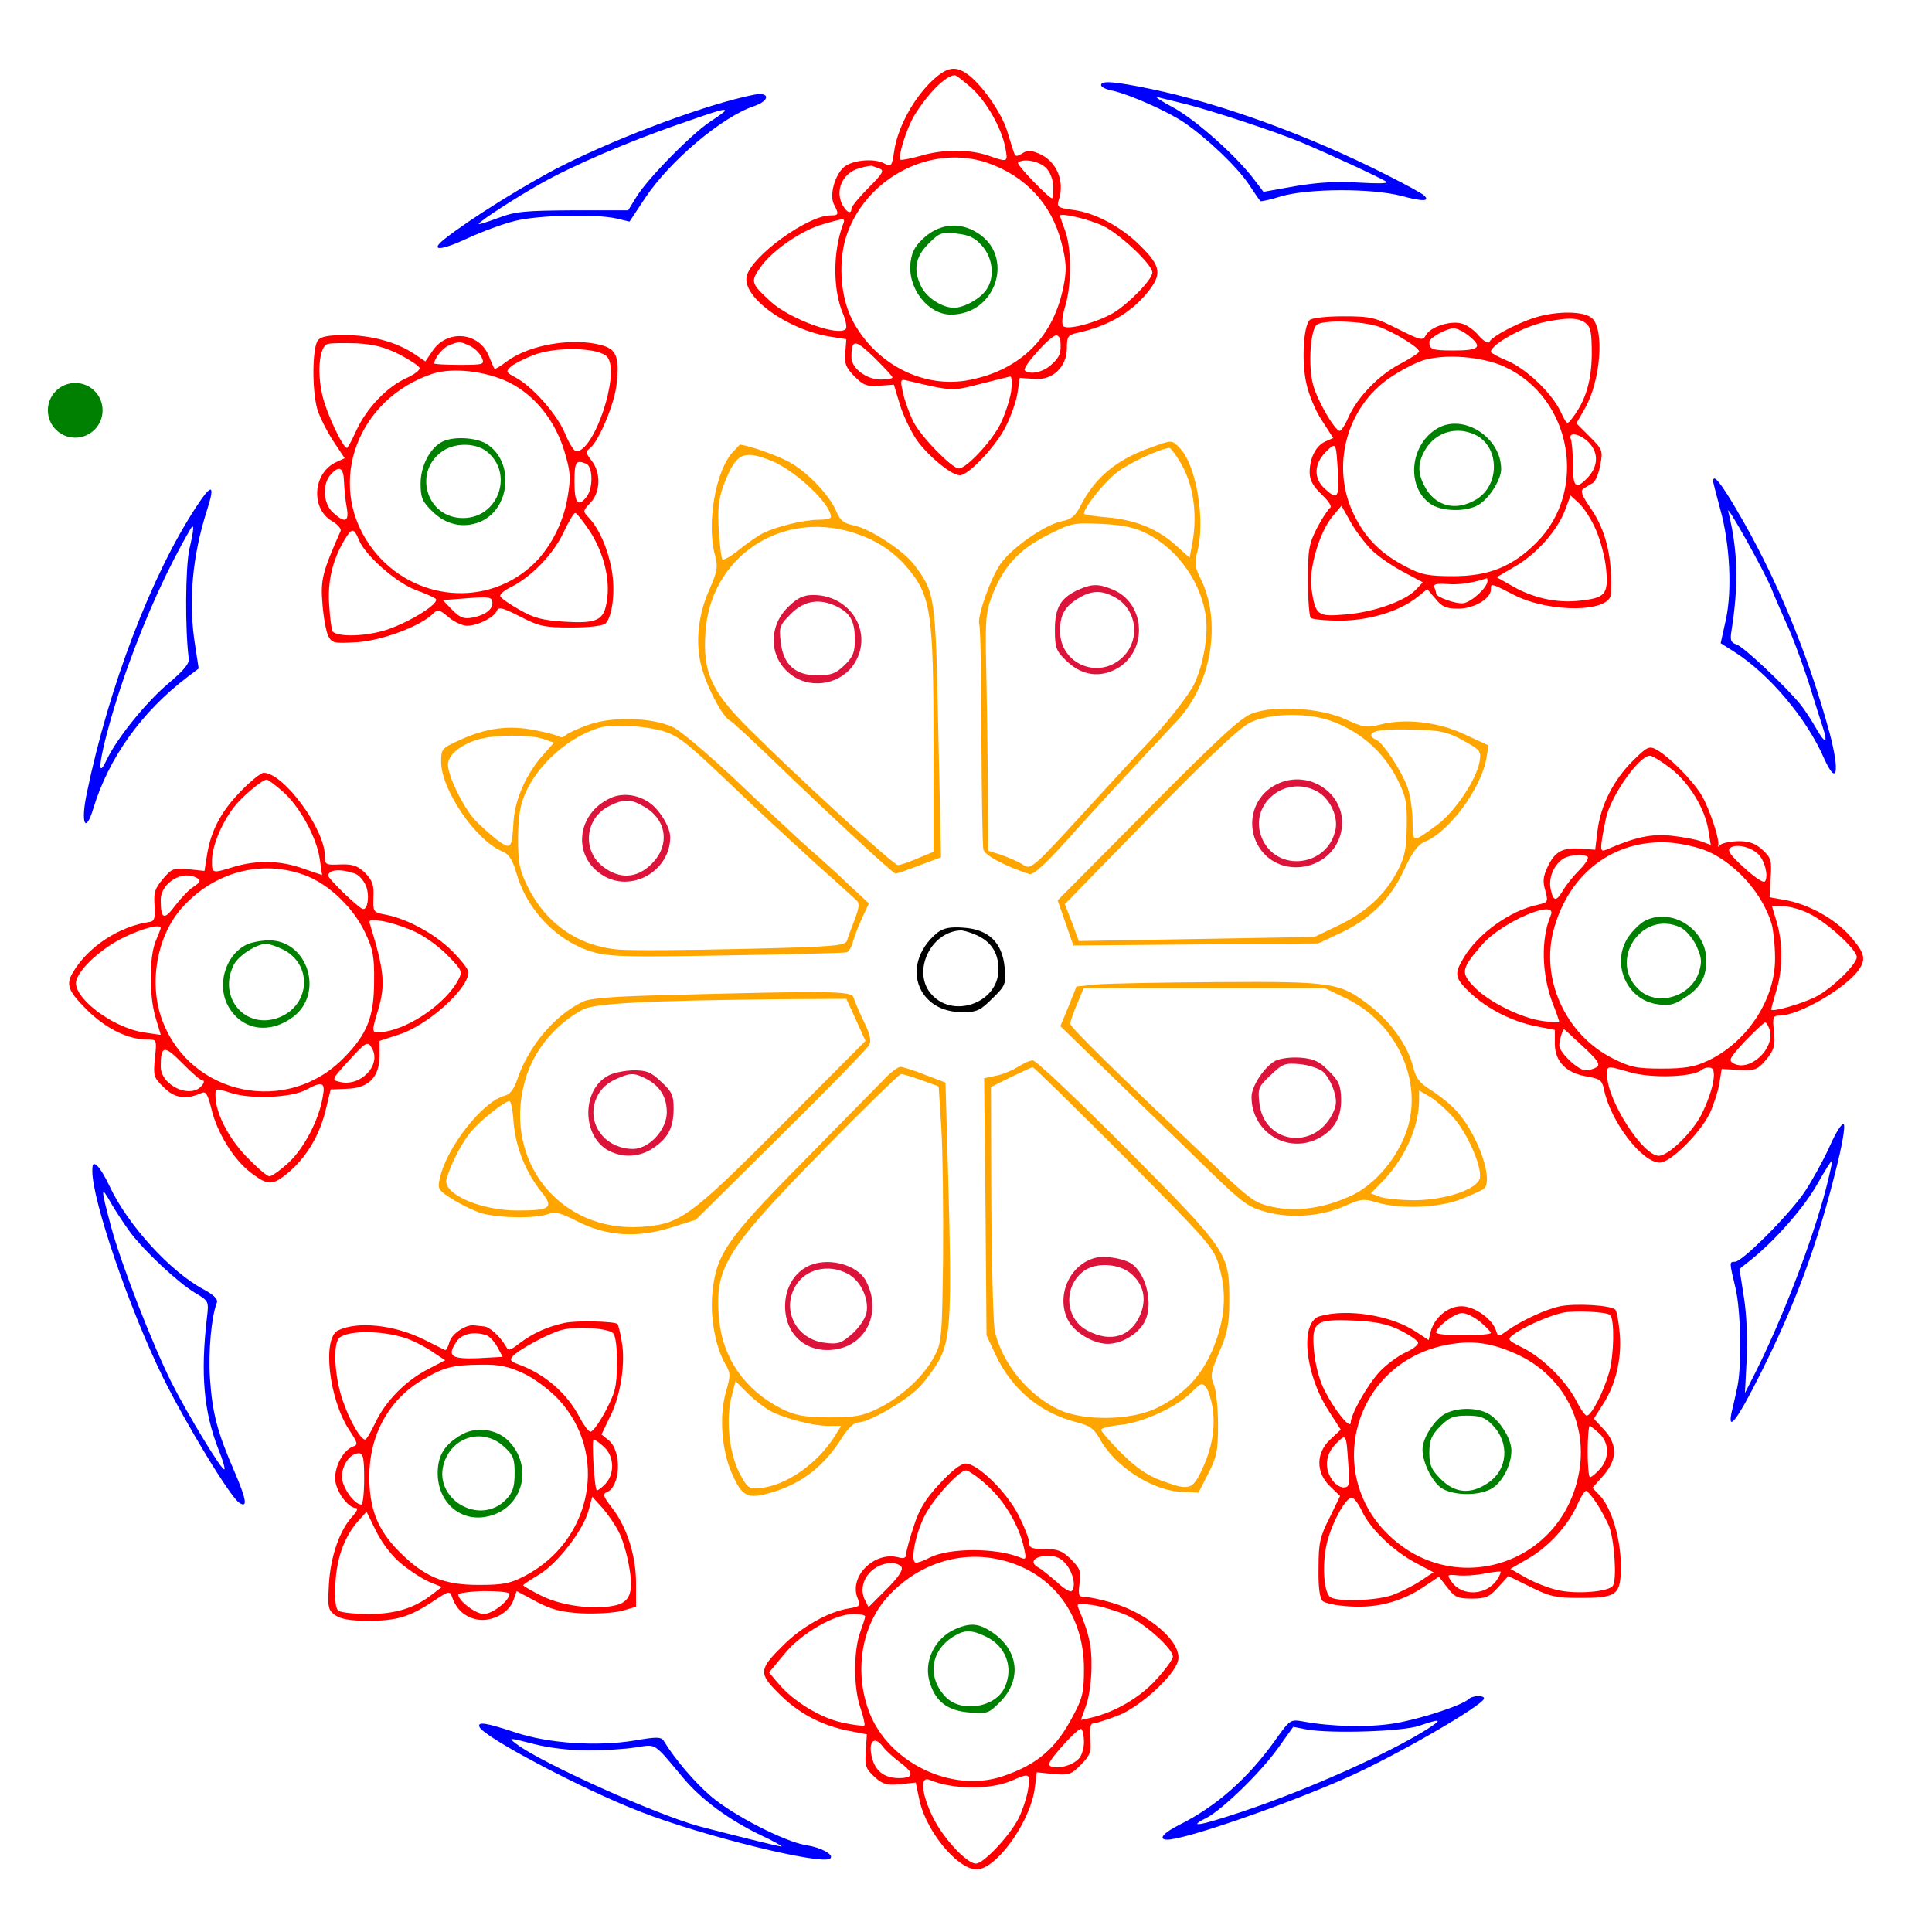
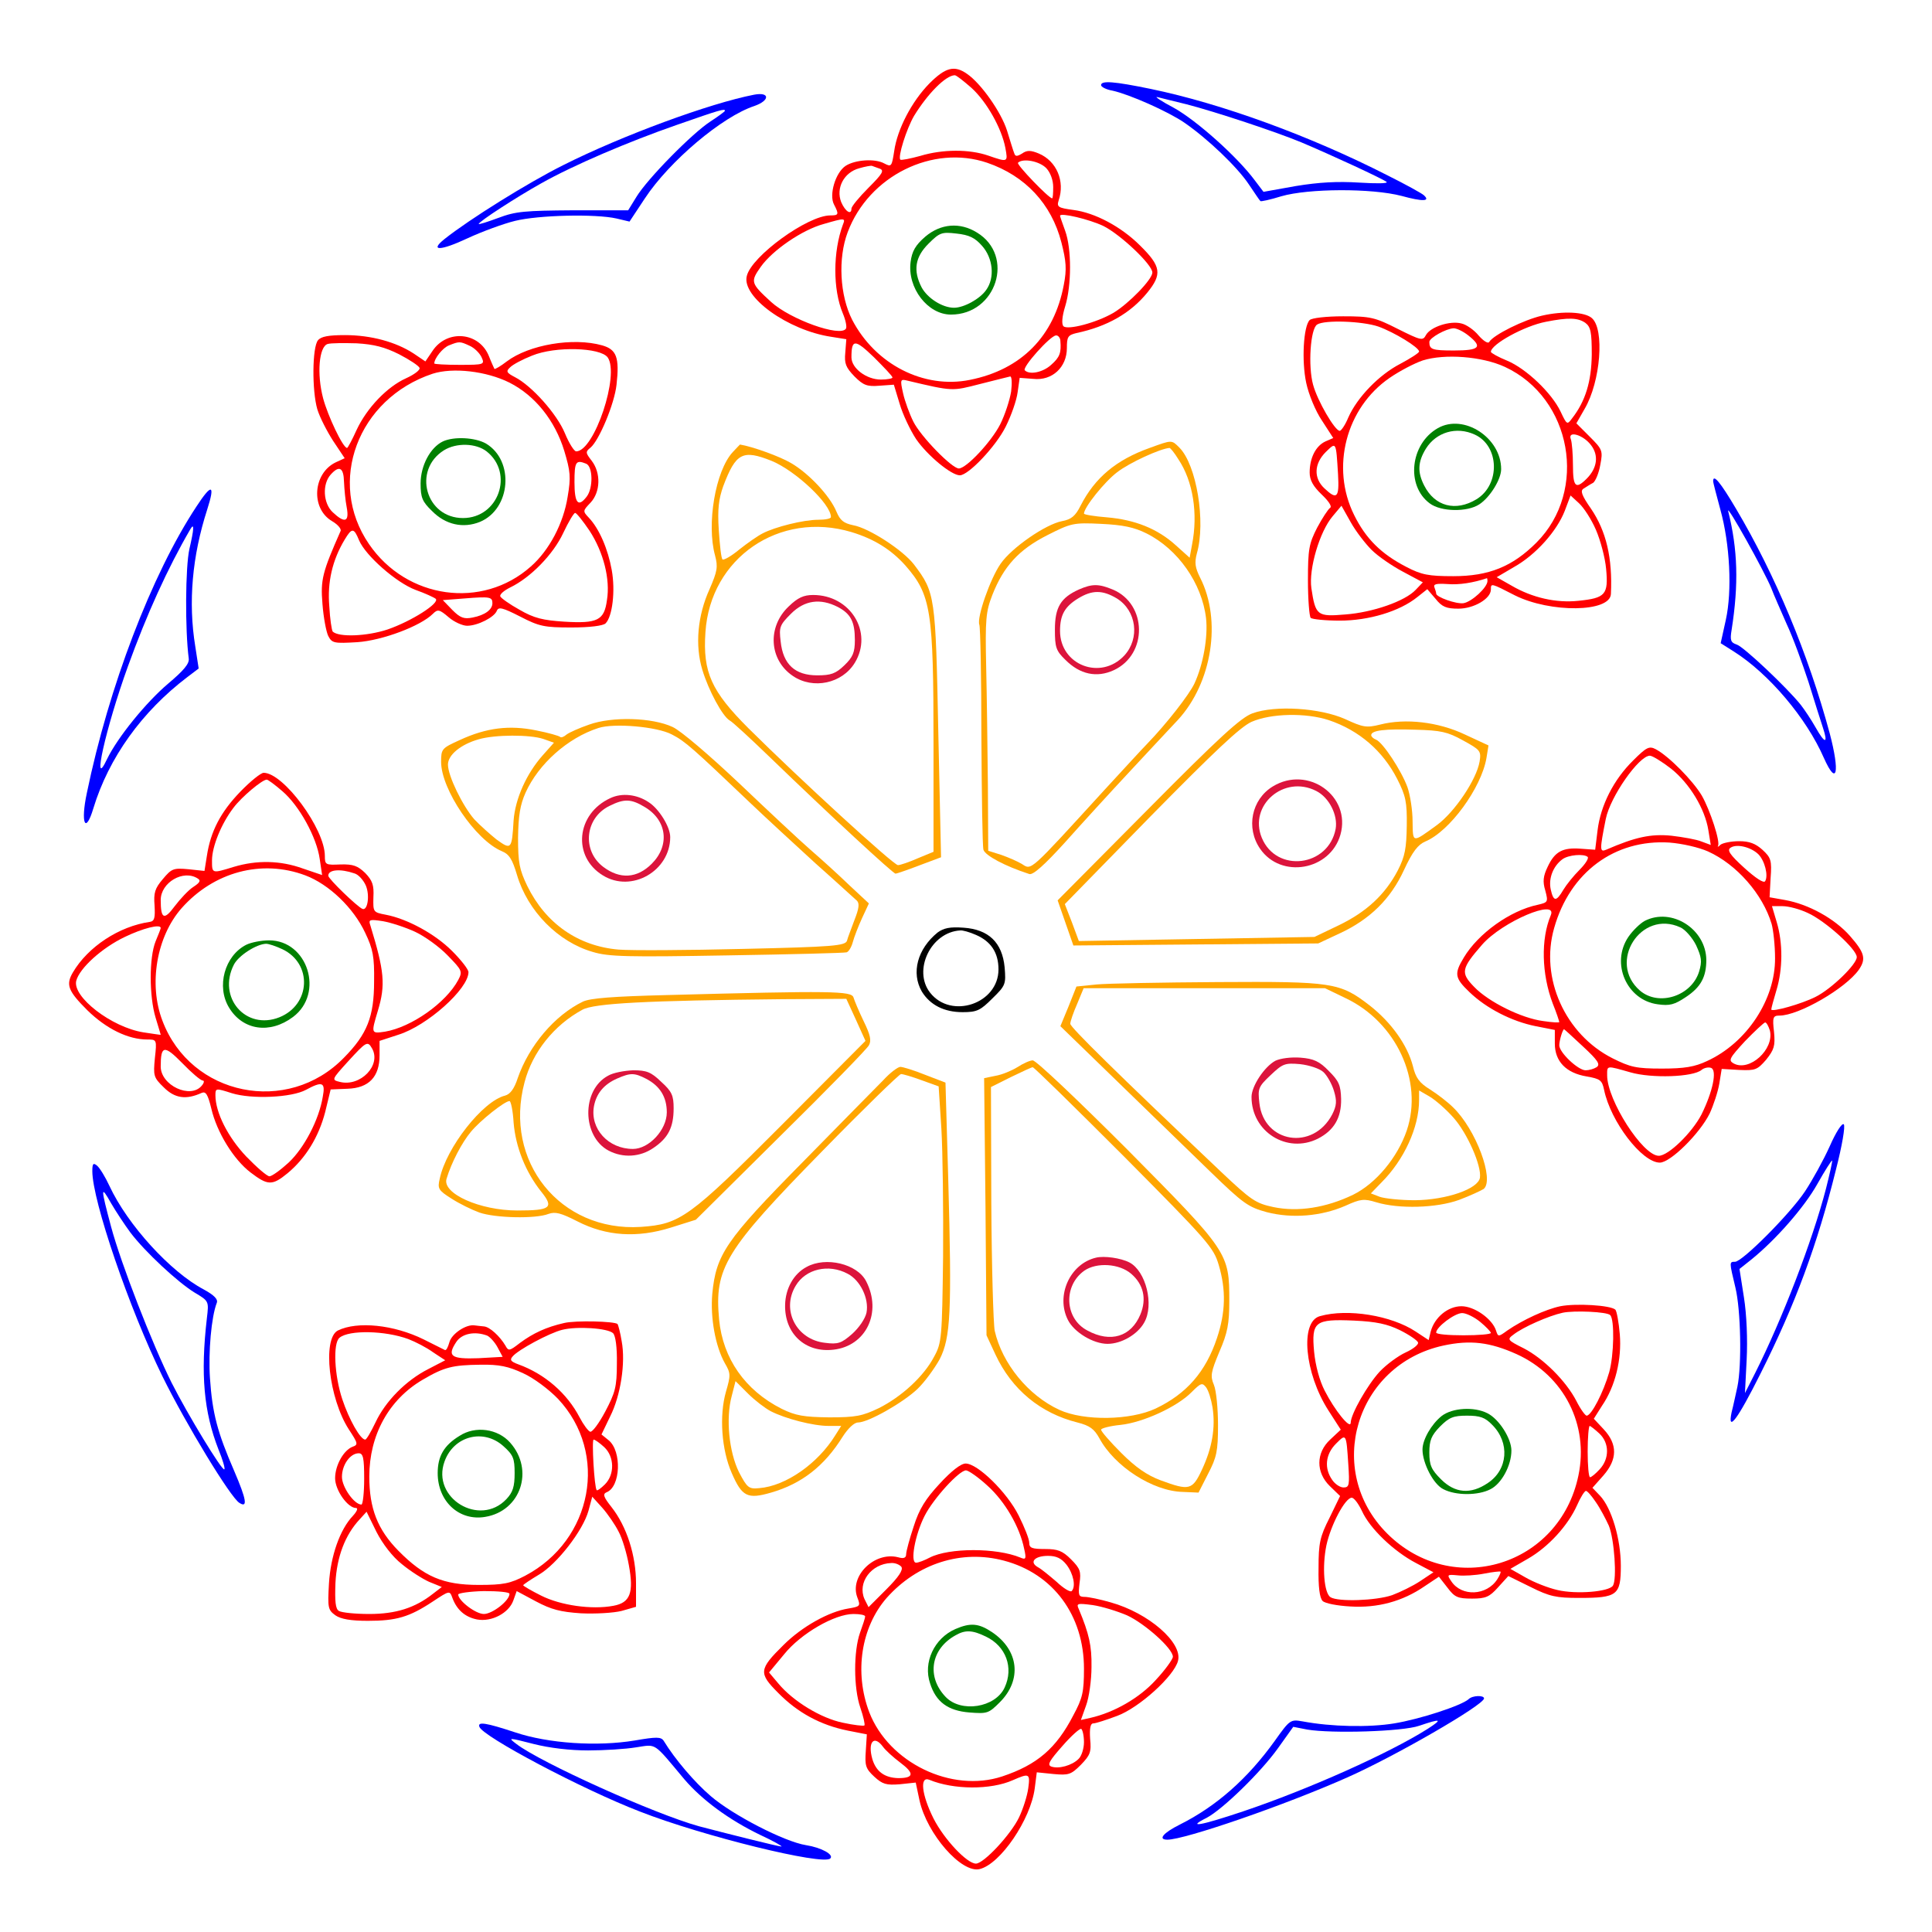
<svg xmlns="http://www.w3.org/2000/svg" version="1.0" width="250pt" height="250pt" viewBox="0 0 561 565" preserveAspectRatio="xMidYMid meet">
  <g transform="translate(0,565) scale(0.1,-0.1)" fill="#000000" stroke="none">
    <path fill="red" d="M2698 5406 c-52 -53 -94 -134 -103 -198 -7 -45 -8 -47 -29 -36 -27 15 -85 11 -113 -7 -30 -20 -49 -85 -34 -113 15 -29 14 -32 -11 -32 -66 0 -230 -119 -244 -177 -16 -61 120 -159 247 -178 l44 -7 -3 -39 c-3 -32 1 -43 27 -70 26 -26 37 -30 73 -27 l42 3 17 -56 c9 -31 31 -77 48 -103 33 -48 103 -106 128 -106 25 0 105 84 134 142 16 32 32 77 35 101 l6 42 40 -3 c55 -6 98 34 98 90 0 33 3 38 28 44 90 19 158 58 207 118 44 54 41 77 -21 138 -55 55 -132 96 -195 104 -45 6 -49 9 -43 28 19 56 -6 115 -58 137 -24 10 -35 10 -49 0 -15 -9 -20 -9 -23 1 -3 7 -12 37 -21 66 -17 54 -76 138 -117 166 -37 26 -63 19 -110 -28z m123 -13 c45 -41 88 -118 99 -175 8 -43 8 -43 -50 -23 -55 19 -133 19 -199 -1 -29 -8 -55 -13 -58 -11 -8 8 18 90 40 128 40 65 92 118 119 119 5 0 26 -17 49 -37z m46 -219 c111 -38 188 -120 217 -233 14 -55 16 -78 7 -124 -28 -150 -124 -248 -275 -278 -134 -27 -276 45 -344 176 -36 71 -42 179 -13 256 62 165 249 257 408 203z m173 -16 c12 -13 20 -35 20 -55 0 -18 -1 -33 -3 -33 -10 0 -105 99 -100 104 14 14 63 5 83 -16z m-488 -1 c15 -5 9 -15 -32 -56 -28 -28 -50 -55 -50 -61 0 -20 -18 -9 -30 19 -16 41 8 87 53 99 17 5 34 8 37 7 3 -1 13 -5 22 -8z m655 -168 c50 -25 143 -113 143 -136 0 -20 -69 -91 -114 -118 -50 -29 -134 -51 -146 -39 -6 6 -4 29 5 58 19 62 19 169 0 221 -8 22 -15 42 -15 44 0 10 85 -10 127 -30z m-762 4 c-29 -78 -30 -189 0 -260 8 -19 12 -39 9 -44 -16 -26 -163 27 -219 78 -60 55 -61 59 -30 103 34 48 121 108 184 125 62 18 64 18 56 -2z m636 -340 c3 -35 -2 -48 -27 -70 -24 -22 -63 -30 -77 -16 -9 8 74 101 91 102 6 1 13 -7 13 -16z m-491 -107 c0 -3 -15 -6 -34 -6 -42 0 -86 33 -86 65 0 54 10 54 66 0 29 -29 54 -55 54 -59z m347 -41 c-4 -25 -18 -68 -32 -96 -26 -51 -99 -129 -121 -129 -20 0 -111 93 -133 137 -11 22 -25 60 -30 83 -9 40 -8 42 12 37 135 -32 131 -31 213 -10 44 11 83 21 88 22 5 1 6 -19 3 -44z" />
    <path fill="green" d="M2686 4958 c-29 -25 -39 -43 -43 -74 -10 -76 50 -154 118 -154 133 0 188 172 76 240 -50 31 -106 26 -151 -12z m166 -27 c32 -36 38 -93 12 -129 -18 -26 -65 -52 -94 -52 -34 0 -78 28 -95 60 -25 49 -19 88 20 127 33 33 39 35 82 30 37 -4 54 -12 75 -36z" />
-     <circle cx="200" cy="4450" r="80" fill="green" />
    <path fill="blue" d="M3200 5401 c0 -5 15 -13 33 -16 50 -11 163 -61 211 -94 68 -47 154 -129 188 -180 17 -25 32 -48 34 -49 1 -2 29 4 61 14 79 23 264 24 352 1 62 -17 85 -16 65 2 -5 5 -52 31 -104 57 -227 116 -487 211 -695 254 -107 22 -145 25 -145 11z m250 -56 c85 -22 260 -80 335 -111 90 -38 239 -107 250 -116 5 -5 -31 -5 -80 -2 -64 4 -118 1 -185 -10 l-95 -17 -25 33 c-52 70 -170 175 -236 212 -38 20 -60 35 -49 32 11 -3 49 -12 85 -21z" />
    <path fill="blue" d="M2185 5373 c-129 -25 -385 -119 -558 -206 -104 -52 -274 -158 -347 -216 -45 -36 -12 -35 67 2 43 20 106 43 139 51 68 17 235 21 297 7 l38 -9 45 68 c72 109 226 239 320 270 46 16 46 42 -1 33z m-85 -47 c0 -2 -19 -16 -42 -31 -53 -34 -185 -168 -217 -221 l-24 -39 -161 0 c-140 -1 -168 -3 -218 -22 -32 -12 -58 -20 -58 -18 0 7 113 80 183 119 94 53 256 122 397 171 126 44 140 48 140 41z" />
    <path fill="red" d="M4490 4727 c-53 -12 -142 -56 -155 -77 -3 -6 -17 3 -31 19 -13 16 -36 32 -50 35 -33 9 -91 -10 -104 -34 -9 -17 -14 -16 -82 18 -67 34 -80 37 -160 37 -50 0 -92 -5 -98 -11 -18 -18 -24 -119 -10 -184 7 -33 27 -82 46 -110 l33 -51 -23 -10 c-28 -13 -46 -48 -46 -91 0 -22 10 -40 35 -64 20 -19 31 -35 25 -39 -6 -4 -23 -30 -38 -58 -24 -47 -27 -63 -27 -154 0 -56 4 -105 8 -110 5 -4 43 -8 85 -8 85 0 175 27 227 69 l29 23 24 -28 c19 -24 32 -29 67 -29 45 0 95 29 95 56 0 19 0 19 70 -17 104 -52 279 -50 281 4 5 106 -14 184 -58 249 -28 40 -32 53 -22 59 8 5 20 13 28 17 7 5 17 29 21 53 8 41 6 45 -31 82 l-39 39 24 42 c47 80 59 234 21 266 -21 18 -84 21 -145 7z m126 -21 c16 -12 19 -27 19 -93 -1 -78 -18 -136 -58 -187 -14 -19 -15 -18 -33 20 -26 55 -101 126 -156 149 -27 11 -48 23 -48 26 0 22 98 76 161 88 66 13 93 12 115 -3z m-605 -11 c47 -17 119 -61 119 -73 0 -4 -25 -20 -55 -36 -62 -32 -126 -98 -152 -157 -9 -22 -21 -39 -25 -39 -14 0 -65 87 -78 135 -15 54 -8 164 12 176 22 14 132 10 179 -6z m263 -26 c43 -34 33 -44 -42 -44 -64 0 -72 3 -72 25 0 12 49 39 71 40 9 0 28 -9 43 -21z m107 -92 c196 -91 244 -362 92 -514 -70 -70 -139 -98 -243 -98 -72 0 -93 4 -137 27 -74 38 -119 83 -153 152 -69 139 -24 313 104 401 29 20 73 43 97 51 64 20 173 12 240 -19z m252 -229 c23 -30 18 -67 -13 -98 -32 -32 -40 -24 -40 39 0 33 -3 67 -6 76 -11 27 36 14 59 -17z m-740 -85 c4 -69 -3 -76 -40 -41 -32 30 -30 72 4 106 31 30 30 32 36 -65z m754 -162 c13 -30 27 -81 30 -115 7 -75 -2 -85 -81 -93 -65 -7 -135 9 -195 44 l-44 25 51 30 c64 36 125 105 148 164 l17 45 25 -23 c14 -13 36 -47 49 -77z m-656 -59 c19 -19 60 -47 92 -64 l58 -31 -21 -22 c-31 -33 -125 -66 -206 -72 -82 -7 -87 -3 -99 77 -8 56 24 165 62 210 l26 31 27 -48 c15 -27 43 -63 61 -81z m339 -91 c0 -19 -46 -61 -70 -65 -22 -3 -80 18 -80 28 0 3 -2 10 -5 18 -4 10 5 12 38 10 34 -3 77 4 115 17 1 1 2 -3 2 -8z" />
    <path fill="green" d="M4185 4398 c-81 -46 -94 -168 -24 -220 33 -25 110 -26 145 -3 31 20 64 73 64 103 0 92 -109 163 -185 120z m108 -19 c72 -33 75 -146 5 -189 -61 -37 -122 -21 -153 40 -20 39 -19 69 5 108 30 48 89 66 143 41z" />
    <path fill="red" d="M910 4655 c-17 -20 -18 -147 -2 -202 7 -23 28 -64 46 -92 l34 -51 -26 -12 c-67 -32 -74 -135 -11 -172 17 -10 28 -23 25 -29 -53 -120 -59 -142 -53 -213 3 -40 11 -82 17 -94 11 -21 17 -22 85 -18 73 5 185 47 221 83 14 14 19 13 46 -10 16 -14 41 -25 54 -25 31 0 80 25 87 44 5 12 17 9 68 -17 56 -29 71 -32 150 -32 54 0 93 5 100 12 20 20 29 95 18 156 -11 61 -36 120 -67 153 -18 19 -18 20 5 44 29 31 31 87 3 123 -18 23 -18 26 -3 38 25 21 70 128 76 184 9 80 0 103 -42 115 -85 24 -214 2 -279 -47 -18 -14 -34 -23 -36 -22 -1 2 -9 19 -16 37 -28 71 -122 80 -165 16 l-21 -31 -34 23 c-52 34 -125 54 -201 54 -48 0 -70 -4 -79 -15z m237 -41 c31 -16 58 -34 60 -40 2 -6 -15 -19 -39 -30 -56 -25 -115 -87 -145 -151 -13 -29 -26 -53 -28 -53 -12 0 -56 93 -70 145 -19 72 -12 151 13 159 10 3 48 3 85 2 51 -3 82 -11 124 -32z m206 25 c14 -6 29 -21 35 -33 10 -22 9 -23 -64 -23 -41 0 -74 2 -74 4 0 15 25 46 43 53 30 12 32 12 60 -1z m404 -34 c36 -50 -39 -275 -92 -275 -6 0 -21 24 -33 53 -23 56 -97 139 -146 164 -25 13 -27 17 -14 29 8 8 36 23 64 34 68 28 199 24 221 -5z m-287 -74 c75 -38 133 -111 160 -199 18 -60 20 -77 10 -135 -12 -77 -54 -157 -108 -204 -142 -126 -363 -95 -473 66 -124 181 -33 425 186 498 59 19 157 8 225 -26z m224 -237 c20 -8 21 -71 2 -96 -25 -33 -36 -20 -36 42 0 60 4 66 34 54z m-708 -53 c1 -21 4 -55 8 -75 8 -43 -6 -47 -41 -14 -28 26 -31 82 -6 110 25 28 38 21 39 -21z m718 -143 c41 -63 61 -142 51 -203 -8 -59 -27 -69 -125 -63 -62 4 -88 10 -131 35 -29 16 -54 34 -56 39 -2 6 11 17 29 26 60 29 126 97 155 159 15 32 31 59 35 59 4 0 23 -24 42 -52z m-674 -28 c19 -45 109 -124 165 -145 28 -10 54 -22 59 -26 14 -12 -71 -66 -141 -90 -61 -20 -142 -23 -160 -6 -3 4 -8 37 -10 74 -6 71 9 135 45 195 21 35 27 35 42 -2z m390 -184 c0 -19 -22 -35 -58 -42 -25 -5 -36 -1 -59 22 l-28 29 65 5 c73 6 80 4 80 -14z" />
    <path fill="green" d="M1275 4359 c-37 -18 -65 -71 -65 -123 0 -41 5 -53 33 -80 40 -41 92 -52 141 -32 90 38 101 179 17 229 -32 18 -94 21 -126 6z m128 -29 c81 -64 35 -195 -69 -195 -109 0 -148 140 -56 198 37 23 94 21 125 -3z" />
    <path fill="orange" d="M3342 4340 c-98 -35 -160 -87 -202 -169 -15 -30 -27 -40 -54 -45 -48 -9 -148 -78 -180 -125 -30 -43 -70 -157 -62 -178 3 -7 6 -154 6 -326 1 -171 3 -321 6 -332 5 -17 63 -48 134 -71 11 -4 46 28 105 93 48 54 134 148 190 208 57 61 119 128 140 150 100 109 128 291 65 415 -15 30 -17 44 -10 71 27 93 -1 260 -51 310 -23 23 -21 23 -87 -1z m84 -33 c43 -64 58 -159 40 -250 l-7 -38 -40 36 c-54 49 -120 75 -201 82 -38 3 -68 8 -68 11 0 18 60 93 97 121 36 28 126 69 153 71 3 0 15 -15 26 -33z m-93 -217 c92 -46 162 -146 174 -248 6 -54 -8 -135 -34 -191 -15 -32 -81 -117 -138 -176 -11 -11 -67 -72 -125 -135 -221 -242 -213 -235 -241 -217 -13 8 -41 20 -61 27 l-38 12 -1 191 c-1 106 -3 262 -5 347 -3 139 -1 161 18 210 33 84 78 133 161 175 69 35 76 37 157 33 64 -3 97 -10 133 -28z" />
    <path fill="crimson" d="M3135 3926 c-53 -24 -70 -52 -70 -117 0 -52 3 -62 31 -89 42 -42 91 -53 141 -30 100 46 98 194 -3 236 -41 17 -60 17 -99 0z m111 -26 c58 -36 68 -117 22 -167 -69 -74 -188 -28 -188 72 0 47 14 71 53 95 41 25 71 25 113 0z" />
    <path fill="orange" d="M2123 4328 c-51 -55 -77 -211 -52 -302 9 -34 7 -46 -16 -99 -35 -77 -43 -164 -21 -236 18 -60 59 -136 80 -148 8 -4 61 -53 118 -108 178 -172 360 -340 367 -340 3 0 35 11 69 24 l64 24 -8 366 c-8 399 -9 408 -71 490 -32 42 -132 107 -178 115 -28 6 -38 14 -49 40 -19 46 -81 112 -133 142 -32 19 -112 48 -149 54 0 0 -10 -10 -21 -22z m114 -26 c70 -29 173 -126 173 -164 0 -5 -17 -8 -37 -8 -43 0 -127 -21 -163 -40 -14 -7 -44 -28 -68 -47 -24 -20 -46 -32 -49 -29 -4 3 -8 42 -11 86 -4 62 0 91 13 128 37 98 57 108 142 74z m233 -208 c66 -20 116 -51 158 -98 75 -86 82 -131 82 -523 l0 -314 -46 -19 c-25 -11 -51 -20 -58 -20 -13 0 -288 252 -437 400 -109 109 -134 164 -126 281 14 217 216 356 427 293z" />
    <path fill="crimson" d="M2287 3877 c-64 -60 -58 -157 12 -204 59 -40 144 -22 181 39 54 89 -13 198 -122 198 -28 0 -45 -8 -71 -33z m143 -2 c38 -20 50 -43 50 -97 0 -36 -6 -50 -31 -74 -25 -24 -39 -29 -79 -29 -65 0 -100 32 -107 99 -5 42 -3 48 30 81 40 40 86 46 137 20z" />
    <path fill="blue" d="M4990 4243 c0 -5 10 -42 21 -83 28 -101 35 -237 16 -323 l-15 -68 38 -24 c103 -65 213 -195 264 -312 38 -85 47 -42 17 72 -63 233 -160 465 -274 657 -46 78 -67 103 -67 81z m170 -313 c7 -19 28 -66 45 -105 18 -38 46 -115 64 -170 17 -55 36 -115 42 -133 16 -48 6 -48 -21 0 -13 23 -33 53 -44 67 -40 50 -167 170 -187 176 -18 6 -20 13 -15 43 21 134 18 235 -10 347 -6 25 106 -176 126 -225z" />
    <path fill="blue" d="M554 4168 c-131 -199 -256 -527 -320 -837 -19 -89 -4 -122 19 -45 45 148 142 283 275 384 l33 25 -10 65 c-21 129 -9 264 35 400 24 75 13 77 -32 8z m-20 -123 c-12 -53 -13 -237 -2 -321 2 -15 -15 -35 -60 -73 -64 -54 -148 -157 -179 -221 -46 -98 -4 91 61 271 55 152 116 287 183 402 12 20 10 -2 -3 -58z" />
    <path fill="orange" d="M3643 3564 c-34 -12 -99 -72 -306 -281 l-264 -266 23 -66 23 -66 358 3 358 3 62 29 c89 41 150 101 189 186 25 54 41 74 62 83 72 30 164 157 179 244 l6 37 -69 32 c-78 37 -174 48 -248 29 -40 -10 -50 -8 -102 16 -74 33 -205 41 -271 17z m223 -20 c89 -30 158 -90 200 -172 25 -49 29 -68 28 -137 -1 -65 -5 -89 -26 -130 -37 -71 -92 -122 -173 -161 l-71 -34 -344 -6 -345 -6 -20 54 -21 54 251 257 c187 190 262 261 295 276 57 25 159 27 226 5z m392 -59 c51 -28 54 -31 49 -62 -9 -53 -73 -148 -125 -186 -73 -53 -70 -53 -71 11 0 32 -7 77 -15 100 -18 49 -72 131 -92 139 -8 3 -14 9 -14 13 0 14 39 19 130 16 73 -2 93 -6 138 -31z" />
    <path fill="crimson" d="M3702 3350 c-62 -38 -79 -121 -37 -182 61 -89 205 -64 235 41 32 113 -95 204 -198 141z m127 -13 c38 -19 64 -71 57 -111 -21 -111 -173 -130 -216 -26 -39 95 65 185 159 137z" />
    <path fill="orange" d="M1703 3531 c-29 -10 -58 -23 -66 -29 -8 -7 -16 -10 -19 -7 -3 3 -34 12 -70 19 -78 16 -145 8 -223 -28 -53 -24 -55 -26 -55 -64 0 -81 101 -229 177 -261 22 -9 31 -23 45 -70 31 -105 120 -196 222 -225 46 -14 102 -15 393 -10 186 3 343 7 349 9 6 2 14 15 18 30 4 15 16 46 27 70 l20 43 -58 54 c-32 31 -83 77 -113 103 -30 26 -124 114 -208 194 -89 84 -171 154 -195 165 -60 28 -177 31 -244 7z m242 -29 c39 -20 61 -40 230 -201 44 -42 130 -121 190 -176 61 -54 115 -104 121 -109 8 -8 6 -23 -7 -56 -9 -25 -20 -52 -22 -61 -5 -15 -41 -18 -303 -24 -164 -4 -328 -5 -365 -2 -118 10 -213 76 -267 186 -23 48 -27 68 -27 141 1 65 6 96 22 132 38 84 123 160 213 189 46 15 172 4 215 -19z m-376 -13 l31 -11 -33 -37 c-47 -53 -80 -126 -85 -190 -5 -86 -7 -87 -50 -56 -20 16 -49 42 -65 59 -34 39 -77 127 -77 160 0 28 37 59 90 74 48 14 150 14 189 1z" />
    <path fill="crimson" d="M1765 3316 c-100 -46 -112 -171 -22 -226 84 -52 197 13 197 112 0 30 -33 83 -63 102 -34 23 -78 28 -112 12z m102 -27 c64 -39 72 -112 19 -165 -43 -43 -93 -46 -142 -9 -63 48 -53 143 18 178 44 22 64 21 105 -4z" />
    <path fill="red" d="M4756 3426 c-57 -56 -95 -131 -104 -204 l-7 -57 -42 3 c-53 4 -76 -8 -97 -53 -13 -27 -15 -43 -7 -69 9 -34 8 -35 -22 -42 -81 -17 -174 -84 -216 -154 -29 -48 -27 -60 17 -102 49 -47 123 -85 193 -99 l56 -11 0 -40 c0 -52 33 -86 93 -96 40 -7 45 -11 51 -39 19 -93 111 -213 163 -213 31 0 117 85 146 144 11 24 24 63 28 87 l7 43 51 -3 c47 -2 53 0 79 30 23 29 27 40 23 81 -5 43 -3 48 16 48 56 0 193 79 232 134 22 32 17 50 -26 99 -45 51 -122 93 -190 105 l-45 8 3 56 c4 52 1 60 -24 83 -20 18 -38 25 -68 25 -23 0 -47 -5 -54 -10 -6 -6 -10 -8 -8 -4 8 11 -23 105 -47 147 -26 44 -97 116 -135 136 -19 10 -27 6 -66 -33z m111 -24 c54 -43 99 -117 109 -180 l7 -43 -27 10 c-14 6 -54 13 -88 17 -60 6 -106 -4 -191 -41 -19 -8 -19 0 -1 90 13 65 97 185 129 185 7 0 35 -17 62 -38z m108 -242 c84 -38 160 -125 186 -212 5 -18 10 -63 10 -100 1 -121 -83 -248 -199 -301 -36 -17 -66 -22 -132 -22 -75 0 -92 4 -144 30 -139 70 -213 235 -171 381 46 163 177 260 337 250 38 -3 86 -14 113 -26z m147 -8 c19 -19 30 -63 20 -79 -4 -7 -29 10 -61 39 -43 39 -51 52 -40 59 18 12 59 2 81 -19z m-499 -8 c4 -4 -7 -21 -24 -38 -17 -17 -38 -43 -47 -58 -21 -36 -29 -35 -37 1 -7 32 7 68 34 88 17 13 63 17 74 7z m644 -164 c51 -23 143 -106 143 -129 0 -21 -74 -93 -120 -116 -41 -21 -130 -46 -130 -37 0 4 7 29 15 56 19 62 19 139 1 199 l-14 47 31 0 c18 0 51 -9 74 -20z m-752 -7 c-29 -69 -27 -171 6 -258 11 -27 19 -52 19 -54 0 -2 -21 -1 -47 3 -63 8 -160 56 -202 100 -40 41 -38 53 23 123 59 68 223 137 201 86z m641 -337 c13 -55 -60 -121 -106 -96 -16 9 -13 15 33 65 29 30 55 54 59 55 4 0 10 -11 14 -24z m-546 -47 c43 -40 51 -52 39 -60 -8 -5 -22 -9 -32 -9 -22 0 -77 52 -77 73 0 14 10 47 14 47 1 0 26 -23 56 -51z m138 -75 c62 -18 183 -14 208 7 7 6 20 9 28 6 18 -7 5 -69 -28 -136 -28 -54 -97 -121 -125 -121 -47 0 -151 163 -151 235 0 30 -3 29 68 9z" />
    <path fill="green" d="M4790 2957 c-13 -7 -35 -28 -48 -47 -52 -77 -5 -185 86 -197 35 -5 49 -1 82 21 44 29 60 59 60 109 -1 90 -101 154 -180 114z m104 -19 c14 -6 35 -30 46 -52 16 -35 18 -47 9 -77 -22 -72 -118 -103 -173 -56 -96 83 3 238 118 185z" />
    <path fill="red" d="M683 3335 c-58 -60 -87 -116 -98 -188 l-7 -44 -47 5 c-44 4 -49 2 -75 -29 -23 -27 -27 -40 -24 -77 2 -36 0 -46 -14 -48 -90 -13 -181 -73 -225 -148 -21 -36 -14 -54 42 -110 56 -55 120 -86 176 -86 27 0 28 0 22 -54 -5 -52 -4 -57 26 -86 32 -32 65 -37 111 -16 12 5 18 -5 28 -46 16 -69 65 -149 115 -187 50 -38 63 -39 108 -2 53 44 91 106 110 179 l16 66 49 2 c63 2 94 35 94 98 l0 42 55 18 c84 26 205 134 205 183 0 8 -21 35 -48 62 -50 50 -131 94 -194 106 -37 7 -37 8 -36 51 2 36 -3 49 -24 71 -22 21 -35 26 -72 25 -44 -2 -46 -1 -46 25 0 79 -121 243 -179 243 -8 0 -39 -25 -68 -55z m123 1 c49 -42 100 -134 109 -198 l7 -47 -56 19 c-66 24 -135 25 -202 5 -65 -20 -64 -20 -64 19 0 40 27 107 63 154 24 32 84 82 97 82 4 0 24 -15 46 -34z m67 -246 c69 -26 141 -95 175 -168 23 -48 27 -70 26 -142 0 -103 -20 -154 -88 -223 -165 -170 -448 -112 -531 108 -41 107 -17 246 56 329 94 106 234 144 362 96z m143 6 c12 -3 27 -20 34 -36 12 -29 5 -74 -10 -68 -15 6 -100 88 -100 97 0 18 35 21 76 7z m-458 -15 c10 -6 7 -12 -13 -25 -14 -9 -38 -35 -54 -56 -31 -42 -41 -38 -41 18 0 51 66 90 108 63z m636 -156 c28 -13 71 -44 95 -69 43 -44 44 -47 31 -72 -36 -67 -137 -138 -214 -151 -41 -6 -41 -6 -21 61 23 76 19 116 -22 250 -6 17 -2 18 37 12 23 -4 66 -18 94 -31z m-744 11 c0 -2 -7 -20 -15 -39 -19 -47 -19 -160 0 -223 8 -27 15 -49 15 -50 0 -1 -23 3 -51 7 -93 15 -208 104 -196 151 10 37 75 96 142 128 52 25 105 39 105 26z m618 -352 c28 -49 -34 -113 -94 -98 -25 6 -24 7 23 59 54 59 58 62 71 39z m-495 -94 c5 0 4 -7 -3 -15 -33 -40 -120 1 -120 56 0 62 10 64 63 10 27 -28 54 -51 60 -51z m351 -47 c-11 -68 -55 -151 -100 -193 -24 -22 -49 -40 -56 -40 -7 0 -37 26 -68 58 -54 57 -90 129 -90 179 0 21 1 21 48 6 58 -18 175 -13 217 10 48 26 57 22 49 -20z" />
    <path fill="green" d="M700 2887 c-63 -32 -88 -122 -50 -184 40 -66 119 -78 187 -27 92 69 43 224 -70 224 -23 0 -53 -6 -67 -13z m106 -13 c88 -42 83 -162 -9 -199 -98 -39 -182 58 -133 154 14 27 66 60 94 61 8 0 29 -7 48 -16z" />
    <path fill="voilet" d="M2722 2923 c-59 -48 -78 -118 -46 -173 24 -39 65 -60 119 -60 42 0 52 5 87 40 39 38 40 42 36 91 -7 73 -47 111 -120 116 -40 3 -58 -1 -76 -14z m112 -7 c44 -19 66 -52 66 -101 0 -100 -138 -147 -200 -68 -51 65 2 177 88 182 7 1 28 -5 46 -13z" />
    <path fill="orange" d="M3187 2771 l-59 -6 -23 -58 -24 -58 167 -162 c92 -89 214 -208 272 -264 96 -93 110 -103 165 -118 74 -19 159 -12 230 19 44 20 54 21 90 10 66 -20 176 -17 242 7 32 12 64 27 72 32 32 27 -23 175 -90 239 -15 15 -45 38 -67 52 -31 19 -42 34 -50 68 -16 62 -64 129 -127 178 -87 67 -108 70 -444 68 -163 -1 -322 -4 -354 -7z m728 -40 c148 -70 228 -242 179 -387 -27 -79 -90 -155 -157 -188 -79 -38 -161 -51 -233 -36 -52 11 -65 20 -153 103 -310 294 -441 423 -441 433 0 7 9 33 20 58 l19 46 353 0 353 0 60 -29z m316 -350 c40 -45 82 -140 77 -175 -5 -33 -98 -65 -190 -66 -42 0 -89 5 -103 10 l-26 10 31 32 c66 66 110 161 110 241 l0 28 31 -18 c17 -10 49 -38 70 -62z" />
    <path fill="crimson" d="M3710 2548 c-32 -17 -70 -74 -70 -106 0 -102 104 -167 194 -122 47 24 69 61 68 116 -1 41 -7 53 -36 82 -27 28 -44 36 -83 39 -28 2 -58 -2 -73 -9z m140 -33 c11 -10 25 -35 31 -55 9 -30 8 -43 -5 -69 -56 -107 -200 -84 -213 33 -5 43 -3 48 33 82 35 33 41 36 86 32 27 -3 57 -13 68 -23z" />
    <path fill="orange" d="M1930 2740 c-158 -4 -223 -9 -245 -19 -83 -40 -158 -129 -191 -224 -10 -31 -22 -47 -37 -51 -65 -16 -172 -152 -191 -243 -7 -29 -4 -34 34 -58 23 -15 60 -33 82 -41 46 -16 164 -19 202 -4 20 7 36 3 85 -22 84 -43 174 -49 273 -18 l73 23 248 246 c137 135 253 254 258 264 8 14 4 31 -15 70 -14 29 -27 60 -30 70 -6 19 -61 20 -546 7z m553 -72 l28 -62 -243 -244 c-273 -274 -299 -292 -414 -300 -236 -15 -402 192 -340 423 23 88 86 167 169 212 34 19 187 27 587 31 l185 1 28 -61z m-1001 -301 c6 -72 35 -144 80 -201 39 -48 29 -56 -69 -56 -110 0 -221 50 -207 93 14 47 45 106 71 137 27 33 99 90 113 90 4 0 10 -28 12 -63z" />
    <path fill="crimson" d="M1758 2504 c-78 -42 -76 -178 2 -219 42 -22 92 -19 131 8 43 29 59 60 59 116 0 37 -5 49 -36 77 -30 29 -43 34 -82 34 -26 -1 -59 -7 -74 -16z m112 -9 c40 -21 60 -53 60 -98 0 -51 -52 -107 -99 -107 -72 0 -126 59 -114 125 7 37 29 64 68 81 39 17 50 17 85 -1z" />
    <path fill="orange" d="M2955 2529 c-16 -10 -45 -22 -63 -25 l-34 -7 4 -376 3 -376 26 -56 c48 -103 132 -172 240 -199 36 -9 49 -19 64 -46 44 -82 156 -155 244 -157 l46 -2 28 55 c25 48 29 66 29 142 0 48 -5 101 -12 118 -11 26 -9 37 16 97 24 55 29 82 29 148 0 141 -2 144 -298 443 -144 144 -268 262 -277 261 -8 0 -28 -9 -45 -20z m312 -261 c245 -247 262 -266 277 -317 22 -74 20 -139 -5 -214 -33 -99 -89 -163 -179 -206 -74 -35 -210 -37 -282 -4 -91 42 -167 135 -189 231 -4 20 -9 189 -10 375 l-1 338 58 29 c33 16 61 29 64 29 3 1 123 -117 267 -261z m259 -734 c9 -59 -1 -118 -31 -182 -28 -60 -37 -62 -121 -31 -40 15 -73 38 -115 80 -33 33 -59 63 -59 68 0 4 26 11 57 14 66 7 166 53 208 96 27 27 31 28 42 14 7 -9 15 -35 19 -59z" />
    <path fill="crimson" d="M3185 1972 c-76 -18 -118 -111 -82 -182 18 -36 74 -70 116 -70 41 0 88 28 107 62 30 52 5 151 -43 176 -25 13 -74 20 -98 14z m103 -47 c36 -31 46 -73 27 -119 -27 -65 -87 -84 -155 -47 -67 35 -71 131 -9 175 36 25 102 21 137 -9z" />
    <path fill="orange" d="M2563 2491 c-21 -21 -128 -130 -238 -242 -223 -226 -251 -268 -262 -383 -6 -70 9 -153 37 -203 17 -29 17 -35 3 -83 -20 -70 -13 -170 17 -238 30 -69 46 -77 115 -57 90 26 156 78 209 163 16 25 34 42 45 42 30 0 132 58 174 98 21 20 50 60 65 87 32 63 36 136 25 529 l-8 280 -60 23 c-32 13 -65 23 -72 23 -7 0 -30 -17 -50 -39z m112 0 l50 -18 8 -124 c4 -68 6 -236 5 -374 -3 -237 -4 -252 -26 -292 -30 -58 -96 -118 -162 -151 -48 -23 -67 -27 -145 -27 -75 1 -98 5 -139 25 -107 54 -172 147 -183 261 -14 151 16 201 302 493 121 124 225 225 230 225 6 0 33 -8 60 -18z m-441 -968 c43 -22 124 -43 169 -43 l37 0 -17 -27 c-51 -83 -145 -149 -223 -155 -30 -3 -35 1 -59 47 -29 59 -39 157 -21 223 l11 43 36 -36 c20 -20 50 -43 67 -52z" />
    <path fill="crimson" d="M2339 1945 c-38 -20 -62 -63 -63 -111 -2 -84 59 -141 142 -131 95 11 142 109 95 200 -26 51 -118 73 -174 42z m120 -20 c37 -19 63 -73 55 -114 -4 -18 -22 -44 -42 -62 -31 -27 -41 -31 -79 -26 -84 9 -129 96 -86 167 29 49 96 65 152 35z" />
    <path fill="blue" d="M5331 2298 c-18 -40 -51 -100 -73 -133 -45 -67 -183 -205 -204 -205 -17 0 -17 0 1 -75 16 -66 19 -227 6 -290 -5 -22 -12 -56 -17 -75 -13 -62 18 -20 84 112 103 205 167 379 221 597 18 70 28 128 23 133 -5 5 -23 -23 -41 -64z m-11 -124 c-40 -154 -129 -384 -207 -539 l-30 -59 5 98 c3 58 0 132 -8 182 l-13 83 34 27 c73 59 156 154 194 222 22 39 41 69 43 68 1 -2 -7 -39 -18 -82z" />
    <path fill="blue" d="M250 2225 c0 -86 108 -402 205 -600 69 -140 199 -354 225 -370 25 -16 21 9 -15 93 -49 113 -64 168 -71 272 -5 76 4 179 20 220 4 10 -7 22 -38 39 -97 51 -223 189 -276 303 -12 26 -28 52 -36 59 -11 9 -14 7 -14 -16z m111 -179 c43 -57 139 -146 188 -176 42 -25 42 -25 36 -75 -19 -164 -9 -274 34 -384 12 -29 20 -56 17 -58 -6 -6 -107 160 -154 253 -57 114 -148 348 -177 456 -31 116 -31 124 0 69 14 -24 39 -62 56 -85z" />
    <path fill="red" d="M4543 1830 c-43 -9 -110 -40 -155 -71 -26 -19 -27 -19 -33 0 -11 34 -63 71 -101 71 -40 0 -79 -33 -90 -74 l-6 -25 -38 25 c-71 47 -199 68 -280 45 -59 -16 -45 -167 25 -276 l36 -56 -31 -29 c-42 -39 -42 -96 -1 -136 l30 -29 -31 -64 c-28 -55 -32 -74 -32 -146 -1 -55 3 -88 12 -97 7 -7 43 -14 81 -16 80 -5 153 15 217 59 l42 28 25 -32 c21 -28 30 -32 72 -32 40 0 51 5 76 33 l30 33 65 -32 c56 -28 75 -32 142 -32 112 0 122 8 122 94 0 78 -27 169 -61 205 l-22 23 32 36 c41 47 42 91 1 135 l-29 31 24 38 c39 57 58 136 52 209 -3 35 -9 68 -13 72 -14 13 -115 19 -161 10z m146 -26 c13 -13 11 -117 -3 -167 -17 -59 -52 -127 -66 -127 -4 0 -18 19 -30 43 -30 58 -96 124 -154 154 -48 24 -49 26 -30 40 28 22 103 55 144 64 33 7 130 3 139 -7z m-380 -20 c17 -14 31 -29 31 -32 0 -4 -36 -7 -80 -7 -44 0 -80 3 -80 8 0 16 54 57 76 57 12 0 36 -12 53 -26z m-235 -24 c28 -14 51 -30 53 -36 2 -6 -14 -19 -36 -29 -22 -10 -56 -35 -76 -56 -36 -39 -85 -125 -85 -150 -1 -20 -47 37 -76 94 -15 29 -27 73 -31 114 -8 88 2 96 117 91 65 -3 97 -10 134 -28z m341 -70 c139 -63 212 -207 181 -355 -55 -265 -368 -360 -559 -170 -185 184 -93 494 164 550 79 17 136 10 214 -25z m242 -232 c30 -28 30 -74 1 -105 -12 -13 -24 -23 -28 -23 -4 0 -7 34 -7 75 0 41 3 75 6 75 2 0 15 -10 28 -22z m-734 -90 c4 -61 3 -68 -14 -68 -10 0 -25 10 -33 22 -24 34 -20 75 11 106 30 30 30 31 36 -60z m724 -111 c12 -17 29 -49 38 -69 16 -39 24 -156 12 -175 -11 -18 -107 -26 -162 -13 -27 6 -70 23 -94 37 l-44 25 52 30 c59 34 116 96 143 156 10 23 22 42 26 42 4 0 17 -15 29 -33z m-684 -26 c23 -51 93 -118 158 -152 l51 -27 -39 -26 c-21 -14 -58 -32 -82 -41 -47 -16 -157 -20 -180 -6 -19 12 -25 89 -12 152 13 60 55 139 74 139 7 0 20 -18 30 -39z m396 -199 c-31 -49 -105 -52 -135 -6 -13 19 -12 20 19 17 17 -2 52 0 77 5 25 5 46 7 48 6 2 -1 -2 -11 -9 -22z" />
    <path fill="green" d="M4196 1509 c-30 -24 -56 -69 -56 -98 0 -40 32 -102 61 -116 36 -19 102 -19 138 0 32 16 61 69 61 113 0 35 -36 92 -70 109 -39 20 -103 16 -134 -8z m148 -26 c52 -52 46 -131 -13 -170 -50 -34 -96 -30 -137 11 -28 28 -34 41 -34 78 0 36 6 50 31 76 27 27 39 32 79 32 38 0 53 -5 74 -27z" />
    <path fill="red" d="M1630 1781 c-53 -12 -91 -30 -129 -58 -31 -24 -34 -25 -43 -8 -16 27 -46 55 -63 56 -8 1 -21 2 -27 3 -25 4 -68 -25 -74 -50 -4 -14 -9 -24 -13 -22 -3 2 -31 15 -62 31 -87 43 -194 54 -251 26 -46 -24 -26 -199 32 -289 27 -41 28 -45 11 -51 -26 -10 -51 -54 -51 -92 0 -35 37 -87 61 -87 7 0 3 -10 -9 -23 -38 -40 -65 -117 -70 -198 -4 -71 -3 -77 19 -93 16 -11 45 -16 95 -16 83 0 121 11 189 56 50 33 50 33 58 11 13 -35 37 -56 72 -63 43 -8 93 19 106 55 l10 28 56 -30 c45 -24 72 -31 132 -35 42 -2 95 1 119 7 l42 12 0 69 c0 81 -27 166 -72 223 -23 29 -26 38 -14 43 41 16 45 120 6 152 l-21 17 25 52 c31 61 46 158 34 221 -4 25 -10 47 -12 50 -9 8 -122 11 -156 3z m143 -30 c7 -7 12 -41 11 -89 0 -68 -5 -85 -34 -140 -18 -34 -38 -61 -44 -59 -6 2 -20 21 -31 42 -37 71 -102 127 -179 155 -22 8 -26 13 -17 23 15 19 108 69 145 78 43 11 134 5 149 -10z m-599 -17 c21 -8 54 -25 73 -39 l35 -23 -50 -26 c-65 -33 -125 -94 -154 -156 -13 -27 -26 -50 -30 -50 -14 0 -47 58 -67 118 -23 69 -28 164 -8 180 28 23 133 21 201 -4z m231 10 c8 -4 22 -19 30 -34 l15 -28 -71 -4 c-80 -3 -92 6 -65 47 16 25 54 33 91 19z m105 -110 c31 -14 75 -47 102 -75 149 -159 101 -413 -96 -517 -44 -23 -64 -27 -136 -27 -104 0 -160 24 -235 100 -61 62 -85 124 -85 217 0 121 57 225 156 283 63 37 87 43 169 44 55 1 82 -5 125 -25z m237 -216 c30 -28 31 -80 2 -109 -11 -11 -22 -19 -24 -17 -7 8 -15 148 -9 148 4 0 18 -10 31 -22z m-702 -93 c0 -41 -4 -75 -8 -75 -21 0 -57 51 -57 81 0 35 24 69 49 69 13 0 16 -13 16 -75z m744 -154 c11 -20 24 -64 30 -98 15 -81 4 -110 -45 -119 -63 -12 -155 1 -212 30 -28 14 -52 28 -52 30 0 2 21 16 46 31 53 31 129 129 145 187 l11 41 29 -32 c16 -18 38 -50 48 -70z m-634 -95 c24 -20 60 -43 80 -52 l37 -15 -26 -20 c-52 -41 -108 -59 -186 -59 -41 0 -81 4 -89 9 -10 6 -12 28 -10 82 4 76 28 140 71 186 l20 22 29 -59 c18 -35 47 -73 74 -94z m315 -87 c0 -20 -50 -59 -75 -59 -24 0 -75 39 -75 57 0 4 34 9 75 10 42 0 75 -3 75 -8z" />
    <path fill="green" d="M1324 1451 c-46 -28 -64 -60 -64 -109 0 -83 63 -141 139 -128 104 17 144 137 73 217 -36 41 -102 50 -148 20z m128 -30 c29 -26 33 -36 33 -79 0 -39 -5 -56 -24 -76 -78 -83 -220 3 -181 110 27 75 114 97 172 45z" />
    <path fill="red" d="M2728 1311 c-41 -44 -60 -74 -76 -125 -12 -36 -22 -73 -22 -81 0 -11 -7 -14 -24 -9 -69 17 -142 -55 -119 -117 10 -26 9 -27 -26 -33 -57 -9 -136 -53 -190 -107 -72 -71 -73 -82 -15 -140 57 -58 124 -94 203 -110 l56 -11 -3 -48 c-3 -43 -1 -52 25 -76 24 -22 35 -25 74 -22 l47 5 11 -52 c22 -99 123 -214 176 -201 61 15 149 145 161 236 l6 47 49 -5 c44 -4 51 -2 80 27 27 28 31 37 27 76 -2 31 1 45 9 45 7 0 38 10 70 22 65 24 167 117 178 161 14 53 -86 140 -197 171 -31 9 -65 16 -76 16 -18 0 -19 5 -15 40 5 34 2 43 -25 70 -25 25 -39 30 -76 30 -38 0 -46 3 -46 18 0 11 -14 46 -31 80 -34 68 -120 152 -155 152 -14 0 -42 -22 -76 -59z m140 -6 c51 -46 94 -120 107 -184 7 -30 5 -33 -11 -26 -70 29 -208 29 -265 0 -15 -8 -33 -15 -40 -15 -18 0 -3 82 25 137 26 51 101 133 121 133 7 0 36 -20 63 -45z m48 -219 c144 -38 234 -160 234 -316 0 -68 -4 -86 -31 -136 -50 -97 -106 -145 -208 -179 -148 -49 -332 40 -389 188 -44 116 -24 248 51 334 90 101 219 142 343 109z m183 -12 c20 -26 28 -64 15 -77 -4 -4 -24 8 -44 27 -21 18 -45 38 -55 43 -26 15 -9 33 30 33 24 0 39 -7 54 -26z m-483 -6 c6 -9 -8 -30 -44 -66 l-52 -52 -12 24 c-21 48 20 103 78 105 12 1 25 -5 30 -11z m660 -142 c52 -24 134 -97 134 -121 0 -7 -22 -38 -50 -68 -47 -52 -121 -95 -192 -111 l-27 -6 15 42 c9 24 16 75 16 113 1 62 -7 97 -37 169 -8 17 -5 18 41 12 27 -4 72 -18 100 -30z m-766 -3 c0 -5 -7 -26 -15 -48 -19 -54 -19 -161 1 -219 9 -26 14 -49 12 -52 -3 -2 -31 1 -63 8 -64 13 -146 63 -189 115 l-27 32 44 53 c49 61 148 118 203 118 19 0 34 -3 34 -7z m640 -368 c0 -18 -7 -41 -16 -49 -19 -19 -58 -30 -80 -22 -12 5 -5 17 33 60 26 30 51 52 55 50 4 -3 8 -20 8 -39z m-588 -13 c7 -10 30 -31 50 -46 43 -32 41 -46 -5 -46 -40 1 -65 19 -76 56 -14 50 5 71 31 36z m425 -122 c-3 -22 -15 -60 -27 -85 -24 -50 -103 -135 -126 -135 -26 0 -93 71 -124 132 -35 70 -41 125 -12 113 70 -29 179 -30 244 -1 48 21 51 20 45 -24z" />
    <path fill="green" d="M2774 886 c-62 -27 -95 -98 -74 -159 17 -54 52 -80 115 -85 52 -4 56 -3 89 30 65 65 56 152 -23 205 -39 26 -63 28 -107 9z m89 -22 c59 -28 82 -91 55 -149 -27 -59 -128 -75 -173 -27 -56 59 -43 140 30 180 28 16 49 15 88 -4z" />
    <path fill="blue" d="M4275 681 c-21 -19 -144 -59 -218 -71 -73 -12 -183 -10 -268 6 -35 6 -37 5 -81 -57 -79 -110 -170 -191 -278 -245 -48 -24 -65 -44 -36 -44 51 0 344 101 526 182 138 61 398 211 400 231 0 10 -34 9 -45 -2z m-120 -87 c-114 -72 -349 -177 -539 -241 -128 -43 -167 -49 -107 -19 47 25 158 133 208 203 l45 63 41 -8 c71 -12 278 -6 327 11 65 22 70 20 25 -9z" />
    <path fill="blue" d="M1382 600 c9 -28 301 -183 470 -248 184 -72 535 -158 556 -137 12 11 -26 32 -71 39 -63 10 -214 88 -278 143 -48 41 -105 108 -138 162 -8 12 -21 12 -85 1 -109 -18 -252 -9 -350 24 -85 28 -110 32 -104 16z m318 -69 c47 0 110 4 140 9 61 9 49 17 141 -93 52 -61 131 -119 222 -163 39 -18 67 -34 62 -34 -9 0 -168 40 -240 59 -131 36 -465 187 -535 241 -25 19 -24 19 50 0 47 -12 107 -19 160 -19z" />
  </g>
</svg>
